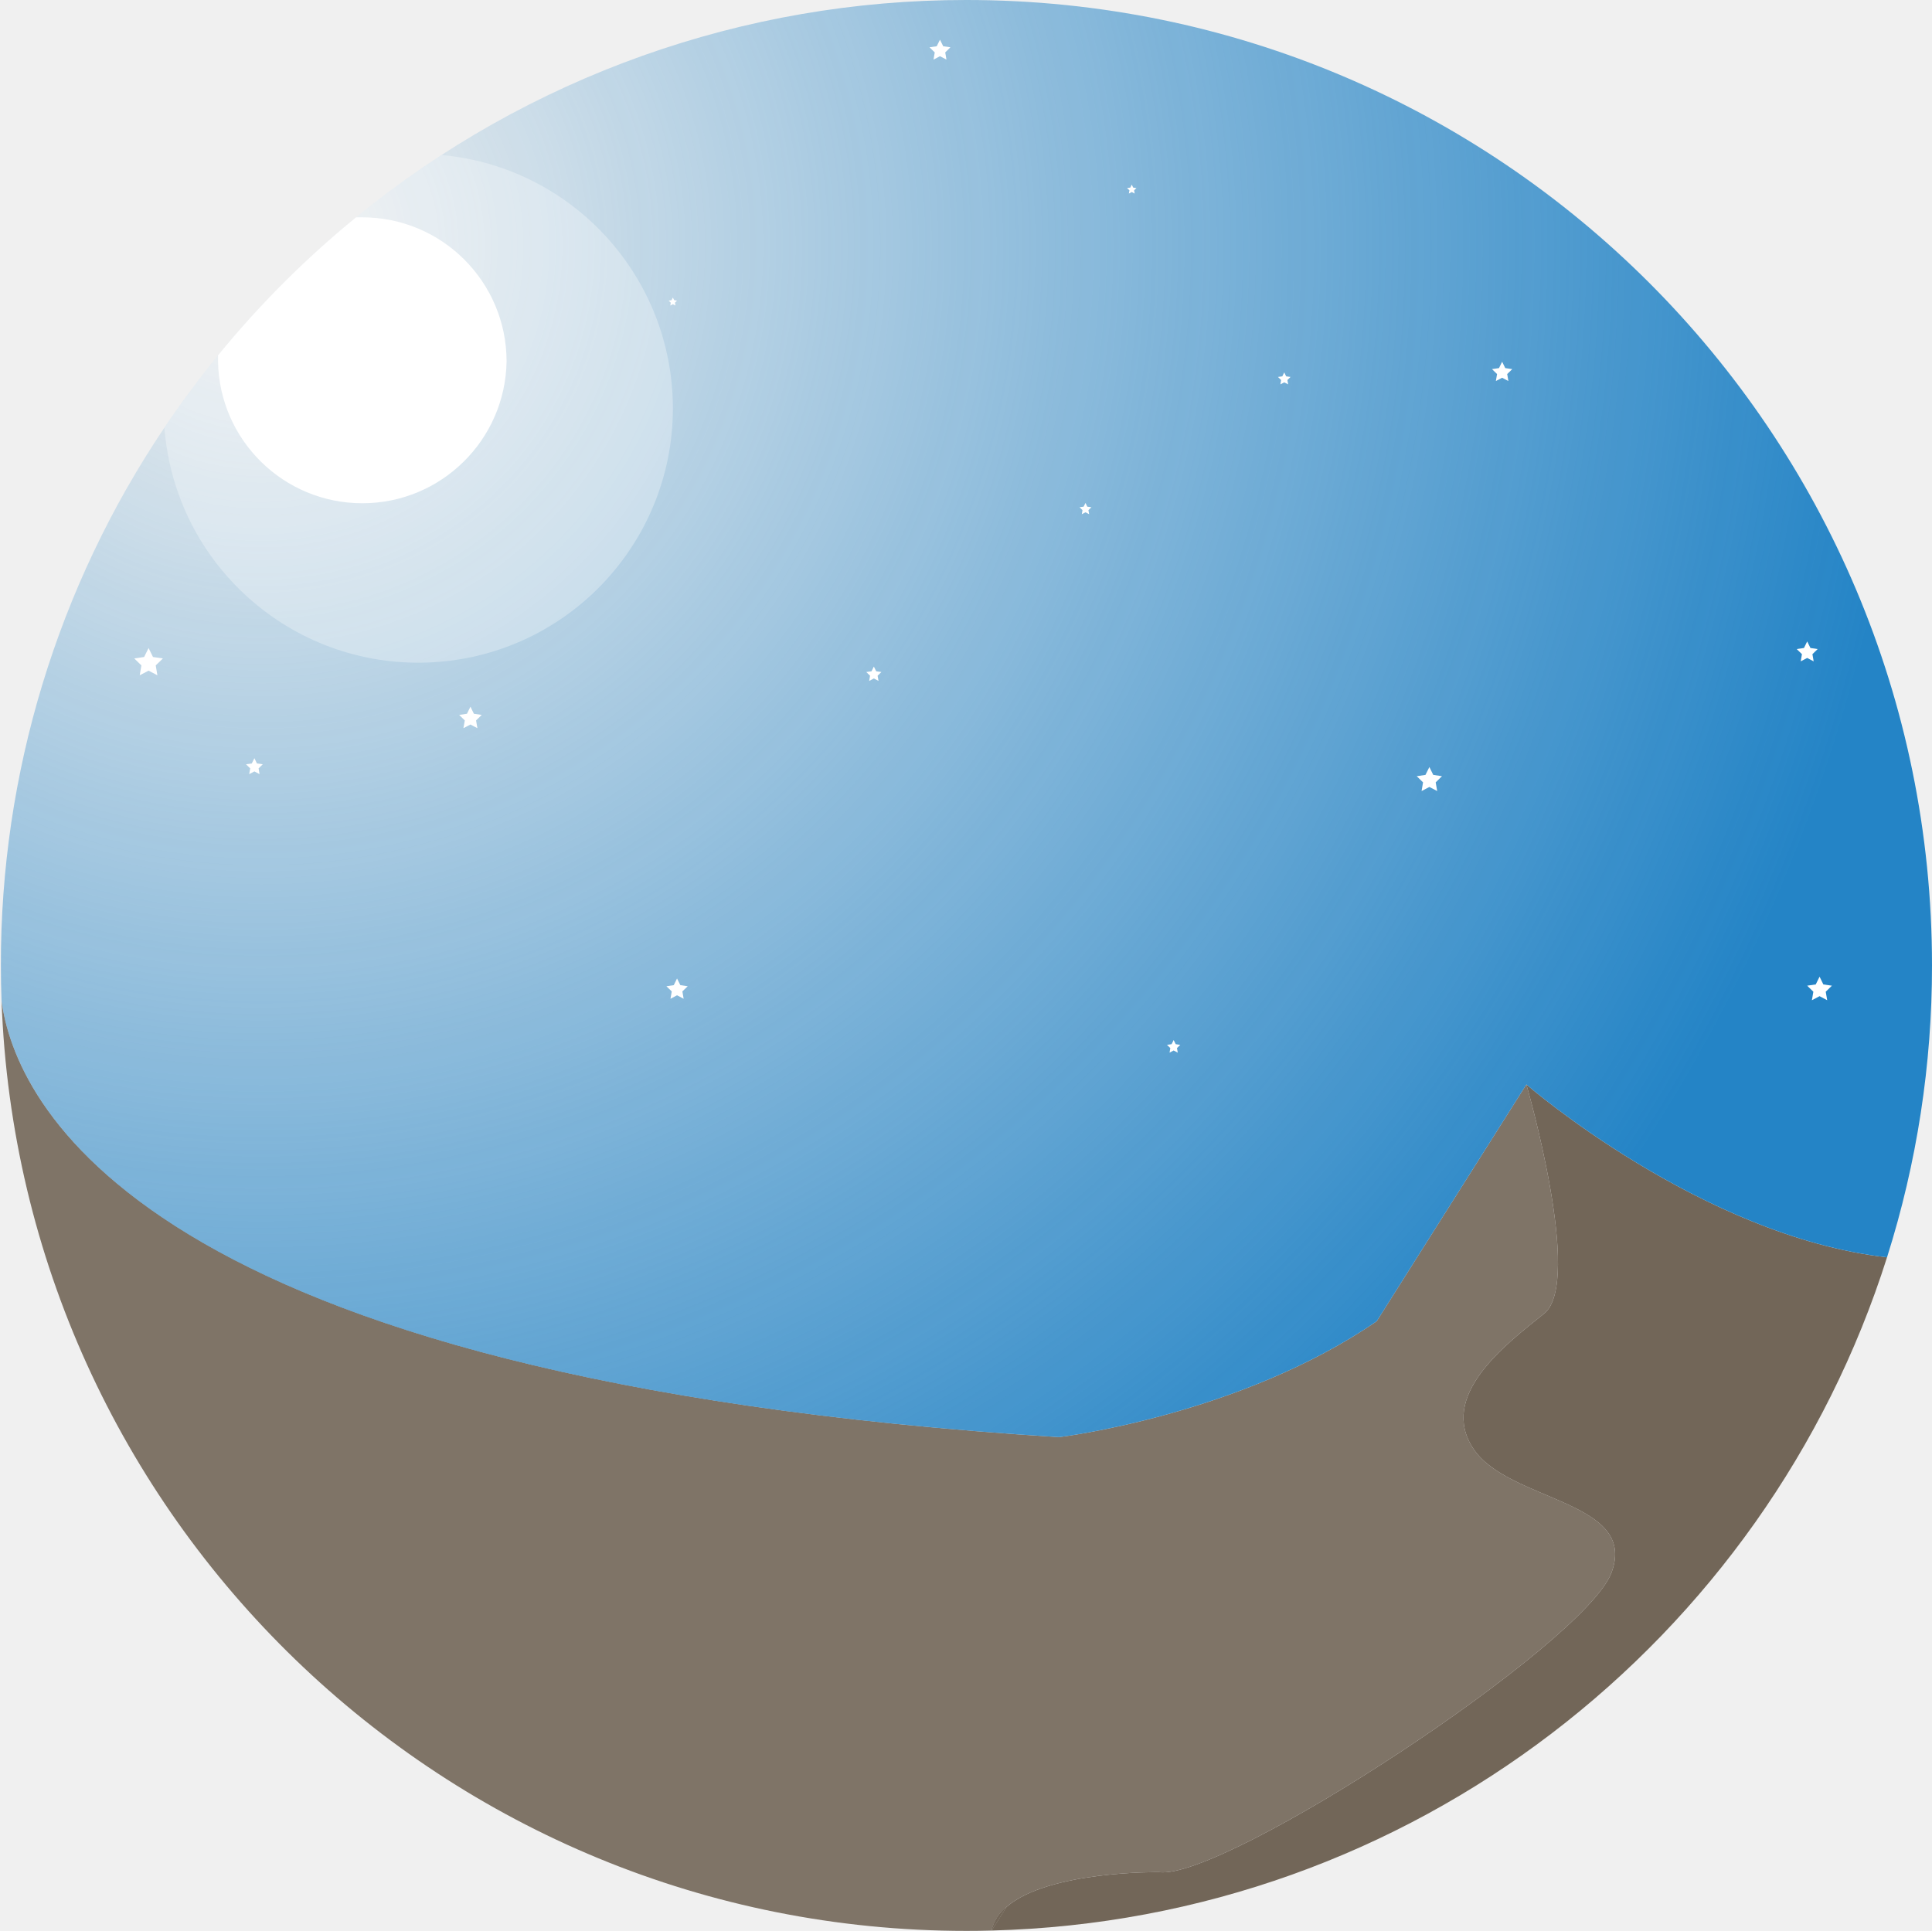
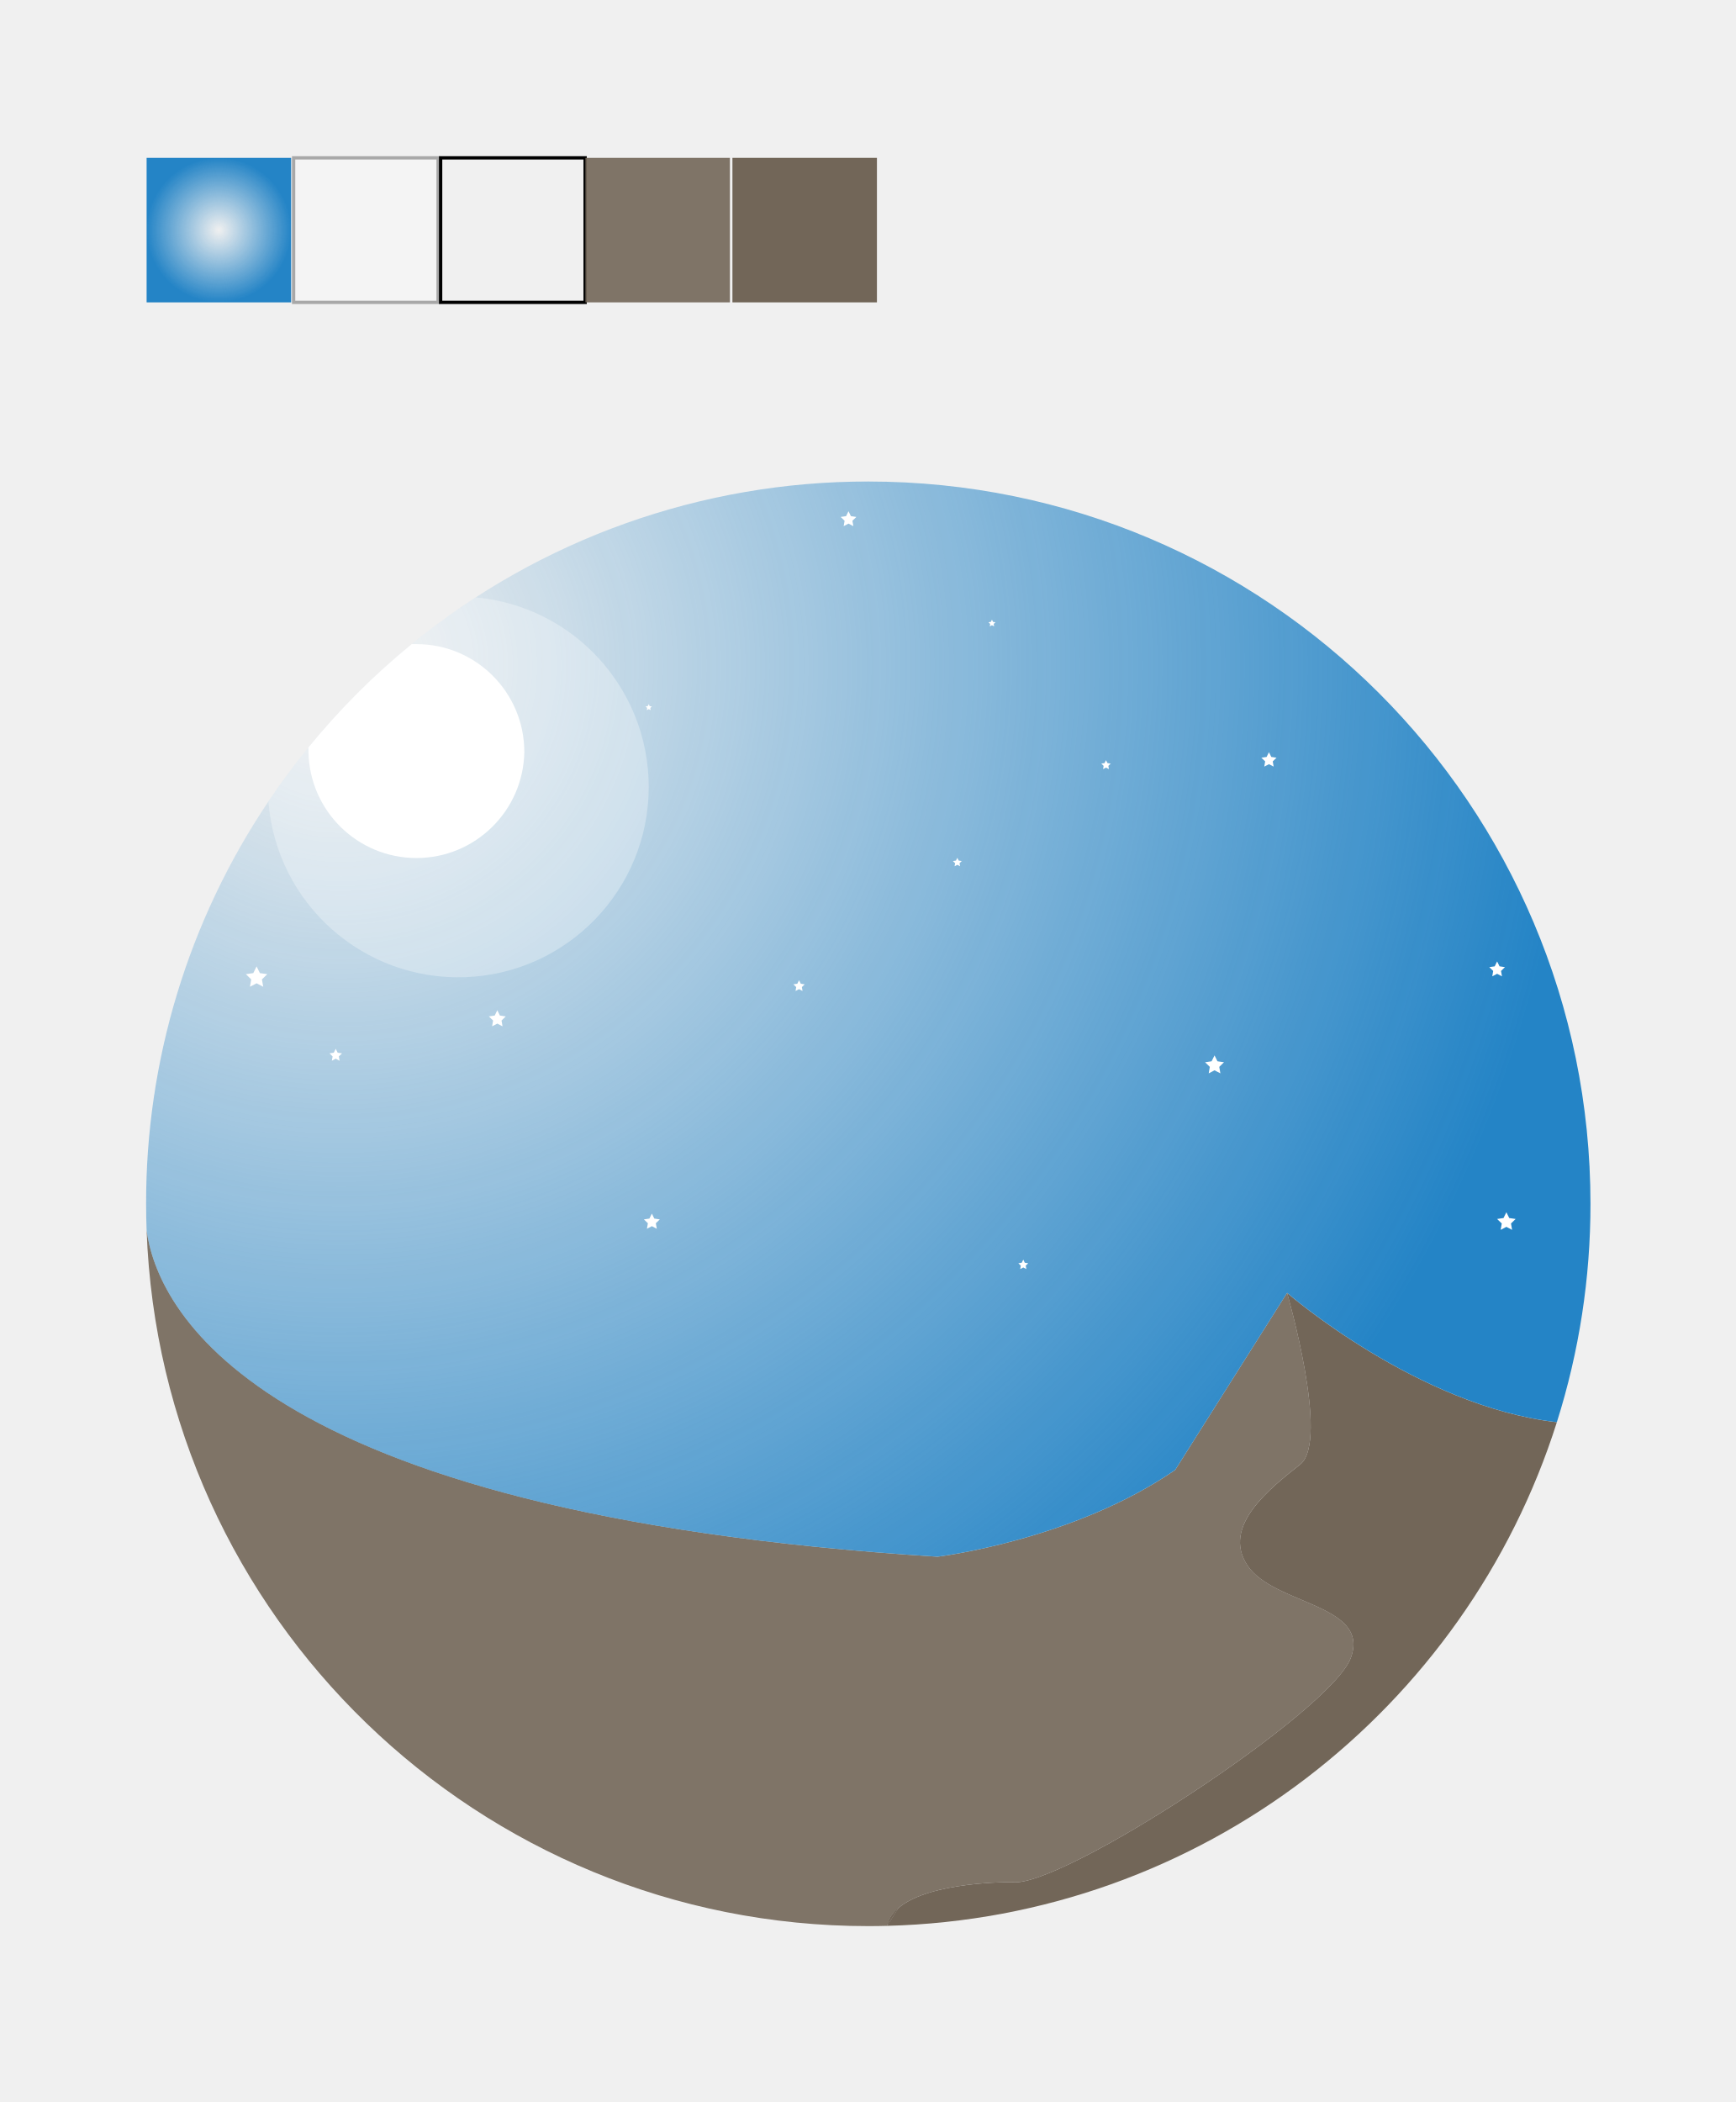
- <svg xmlns="http://www.w3.org/2000/svg" id="Layer_1" data-name="Layer 1" viewBox="0 0 438.2 437.92">
+ <svg xmlns="http://www.w3.org/2000/svg" xmlns:xlink="http://www.w3.org/1999/xlink" id="Layer_1" data-name="Layer 1" viewBox="0 0 526.42 637.34">
  <defs>
-     <style>.cls-1,.cls-2{fill:#726658;}.cls-2{opacity:0.9;}.cls-3{fill:url(#radial-gradient);}.cls-4{fill:none;}.cls-5,.cls-6{fill:#fff;}.cls-5{opacity:0.3;}</style>
-     <radialGradient id="radial-gradient" cx="59.2" cy="55.82" r="374.83" gradientUnits="userSpaceOnUse">
+     <style>.cls-1,.cls-2{fill:#726658;}.cls-2{opacity:0.9;}.cls-3{fill:url(#radial-gradient);}.cls-4,.cls-9{fill:none;}.cls-5,.cls-6,.cls-8{fill:#fff;}.cls-5,.cls-8{opacity:0.3;}.cls-7{fill:url(#radial-gradient-2);}.cls-8,.cls-9{stroke:#010101;stroke-miterlimit:10;}</style>
+     <radialGradient id="radial-gradient" cx="103.31" cy="201.83" r="374.83" gradientUnits="userSpaceOnUse">
      <stop offset="0" stop-color="#2484c6" stop-opacity="0" />
      <stop offset="1" stop-color="#2484c6" />
    </radialGradient>
+     <radialGradient id="radial-gradient-2" cx="66.37" cy="69.77" r="21.91" xlink:href="#radial-gradient" />
  </defs>
-   <path class="cls-1" d="M428,285.21C400.5,372.08,320.28,435.49,224.9,437.92l3.37-5.34c9.49-8.26,34.6-7.91,34.6-7.91,14.66,2,96.66-51.67,102.66-68s-23.33-16-31.33-28,7-23.5,16-30.67-4-52-4-52S385.82,280.42,428,285.21Z" />
-   <path class="cls-2" d="M365.53,356.67c-6,16.33-88,70-102.66,68,0,0-25.11-.35-34.6,7.91a9.87,9.87,0,0,0-3.37,5.34c-1.9.06-3.79.08-5.7.08C100.94,438,4.57,344.26.35,227c3,22.6,30.44,85.87,239.85,99,0,0,41-4.92,72.06-26.3L346.2,246s13,44.83,4,52-24,18.67-16,30.67S371.53,340.33,365.53,356.67Z" />
-   <path class="cls-1" d="M228.27,432.58l-3.37,5.34A9.87,9.87,0,0,1,228.27,432.58Z" />
-   <path class="cls-3" d="M438.2,219A218.75,218.75,0,0,1,428,285.21C385.82,280.42,346.2,246,346.2,246l-33.94,53.7C281.19,321.08,240.2,326,240.2,326,30.79,312.91,3.39,249.64.35,227q-.15-4-.15-8A217.9,217.9,0,0,1,37.29,97Q43,88.51,49.48,80.58a221.53,221.53,0,0,1,31.3-31.3A218.45,218.45,0,0,1,219.2,0C340.15,0,438.2,98.05,438.2,219Z" />
-   <path class="cls-4" d="M.35,227a28.82,28.82,0,0,1-.15-8" />
-   <path class="cls-1" d="M228.27,432.58l-3.37,5.34A9.87,9.87,0,0,1,228.27,432.58Z" />
-   <path class="cls-5" d="M152.62,92.67A57.75,57.75,0,0,1,37.29,97Q43,88.51,49.48,80.58a221.53,221.53,0,0,1,31.3-31.3,218.73,218.73,0,0,1,19.36-14.12A57.75,57.75,0,0,1,152.62,92.67Z" />
-   <path class="cls-6" d="M114.9,82a32.73,32.73,0,0,1-65.45,0c0-.47,0-.94,0-1.4a221.53,221.53,0,0,1,31.3-31.3c.46,0,.93,0,1.4,0A32.72,32.72,0,0,1,114.9,82Z" />
-   <polygon class="cls-6" points="291.28 84.48 291.72 85.37 292.71 85.51 292 86.21 292.17 87.19 291.28 86.73 290.4 87.19 290.57 86.21 289.86 85.51 290.84 85.37 291.28 84.48" />
-   <polygon class="cls-6" points="340.7 82.06 341.41 83.5 343 83.73 341.85 84.85 342.12 86.43 340.7 85.69 339.28 86.43 339.55 84.85 338.4 83.73 339.99 83.5 340.7 82.06" />
-   <polygon class="cls-6" points="213.2 9 213.93 10.49 215.57 10.73 214.39 11.89 214.67 13.52 213.2 12.75 211.73 13.52 212.01 11.89 210.82 10.73 212.46 10.49 213.2 9" />
-   <polygon class="cls-6" points="198.2 151.2 198.73 152.27 199.91 152.44 199.05 153.28 199.26 154.46 198.2 153.9 197.14 154.46 197.34 153.28 196.48 152.44 197.67 152.27 198.2 151.2" />
-   <polygon class="cls-6" points="324.2 173.99 325.08 175.78 327.06 176.07 325.63 177.47 325.97 179.44 324.2 178.51 322.43 179.44 322.76 177.47 321.33 176.07 323.31 175.78 324.2 173.99" />
-   <polygon class="cls-6" points="256.7 41.88 257.02 42.55 257.76 42.66 257.23 43.17 257.35 43.91 256.7 43.56 256.04 43.91 256.17 43.17 255.63 42.66 256.37 42.55 256.7 41.88" />
-   <polygon class="cls-6" points="246.2 114.09 246.61 114.93 247.54 115.06 246.87 115.72 247.03 116.64 246.2 116.21 245.37 116.64 245.52 115.72 244.85 115.06 245.78 114.93 246.2 114.09" />
-   <polygon class="cls-6" points="152.61 67.5 152.91 68.09 153.56 68.19 153.09 68.66 153.2 69.31 152.61 69 152.03 69.31 152.14 68.66 151.66 68.19 152.32 68.09 152.61 67.5" />
-   <polygon class="cls-6" points="33.7 147 34.7 149.03 36.95 149.36 35.32 150.94 35.7 153.18 33.7 152.13 31.69 153.18 32.07 150.94 30.45 149.36 32.69 149.03 33.7 147" />
-   <polygon class="cls-6" points="57.7 171.99 58.28 173.18 59.6 173.37 58.65 174.29 58.87 175.6 57.7 174.99 56.52 175.6 56.75 174.29 55.8 173.37 57.11 173.18 57.7 171.99" />
-   <polygon class="cls-6" points="106.7 160.31 107.49 161.91 109.26 162.17 107.98 163.42 108.28 165.18 106.7 164.35 105.11 165.18 105.42 163.42 104.14 162.17 105.91 161.91 106.7 160.31" />
-   <polygon class="cls-6" points="153.56 221.96 154.31 223.47 155.98 223.72 154.77 224.89 155.06 226.56 153.56 225.77 152.07 226.56 152.36 224.89 151.15 223.72 152.82 223.47 153.56 221.96" />
-   <polygon class="cls-6" points="266.2 235.92 266.66 236.86 267.7 237.01 266.95 237.74 267.13 238.78 266.2 238.29 265.27 238.78 265.44 237.74 264.69 237.01 265.73 236.86 266.2 235.92" />
-   <polygon class="cls-6" points="412.7 221.55 413.56 223.31 415.5 223.59 414.1 224.96 414.43 226.89 412.7 225.97 410.96 226.89 411.29 224.96 409.89 223.59 411.83 223.31 412.7 221.55" />
-   <polygon class="cls-6" points="409.89 145.5 410.63 146.99 412.27 147.23 411.08 148.39 411.36 150.02 409.89 149.25 408.42 150.02 408.7 148.39 407.51 147.23 409.16 146.99 409.89 145.5" />
+   <path class="cls-1" d="M472.12,431.22C444.61,518.09,364.39,581.5,269,583.93l3.37-5.34c9.49-8.26,34.6-7.91,34.6-7.91,14.66,2,96.66-51.67,102.66-68s-23.33-16-31.33-28,7-23.5,16-30.67-4-52-4-52S429.93,426.43,472.12,431.22Z" />
+   <path class="cls-2" d="M409.64,502.68c-6,16.33-88,70-102.66,68,0,0-25.11-.35-34.6,7.91a9.87,9.87,0,0,0-3.37,5.34c-1.9.06-3.79.08-5.7.08-118.26,0-214.63-93.74-218.85-211,3,22.6,30.44,85.87,239.85,99,0,0,41-4.92,72.06-26.3L390.31,392s13,44.83,4,52-24,18.67-16,30.67S415.64,486.34,409.64,502.68Z" />
+   <path class="cls-1" d="M272.38,578.59,269,583.93A9.87,9.87,0,0,1,272.38,578.59Z" />
+   <path class="cls-3" d="M482.31,365a218.75,218.75,0,0,1-10.19,66.21C429.93,426.43,390.31,392,390.31,392l-33.94,53.7C325.3,467.09,284.31,472,284.31,472,74.9,458.92,47.5,395.65,44.46,373.05q-.15-4-.15-8A217.9,217.9,0,0,1,81.4,243q5.7-8.52,12.19-16.45a221.53,221.53,0,0,1,31.3-31.3A218.45,218.45,0,0,1,263.31,146C384.26,146,482.31,244.06,482.31,365Z" />
+   <path class="cls-4" d="M44.46,373.05a28.82,28.82,0,0,1-.15-8" />
+   <path class="cls-1" d="M272.38,578.59,269,583.93A9.87,9.87,0,0,1,272.38,578.59Z" />
+   <path class="cls-5" d="M196.73,238.68A57.75,57.75,0,0,1,81.4,243q5.7-8.52,12.19-16.45a221.53,221.53,0,0,1,31.3-31.3,218.73,218.73,0,0,1,19.36-14.12A57.75,57.75,0,0,1,196.73,238.68Z" />
+   <path class="cls-6" d="M159,228a32.73,32.73,0,0,1-65.45,0c0-.47,0-.94,0-1.4a221.53,221.53,0,0,1,31.3-31.3c.46,0,.93,0,1.4,0A32.72,32.72,0,0,1,159,228Z" />
+   <polygon class="cls-6" points="335.39 230.49 335.84 231.38 336.82 231.52 336.11 232.22 336.28 233.2 335.39 232.74 334.51 233.2 334.68 232.22 333.97 231.52 334.95 231.38 335.39 230.49" />
+   <polygon class="cls-6" points="384.81 228.07 385.52 229.51 387.11 229.74 385.96 230.86 386.23 232.44 384.81 231.7 383.39 232.44 383.66 230.86 382.51 229.74 384.1 229.51 384.81 228.07" />
+   <polygon class="cls-6" points="257.31 155.01 258.04 156.5 259.69 156.74 258.5 157.9 258.78 159.53 257.31 158.76 255.84 159.53 256.12 157.9 254.93 156.74 256.57 156.5 257.31 155.01" />
+   <polygon class="cls-6" points="242.31 297.21 242.84 298.28 244.02 298.45 243.17 299.29 243.37 300.47 242.31 299.91 241.25 300.47 241.45 299.29 240.59 298.45 241.78 298.28 242.31 297.21" />
+   <polygon class="cls-6" points="368.31 320 369.19 321.79 371.18 322.08 369.74 323.48 370.08 325.45 368.31 324.52 366.54 325.45 366.88 323.48 365.44 322.08 367.42 321.79 368.31 320" />
+   <polygon class="cls-6" points="300.81 187.89 301.14 188.56 301.87 188.66 301.34 189.18 301.47 189.91 300.81 189.57 300.15 189.91 300.28 189.18 299.75 188.66 300.48 188.56 300.81 187.89" />
+   <polygon class="cls-6" points="290.31 260.1 290.73 260.94 291.65 261.07 290.98 261.73 291.14 262.65 290.31 262.22 289.48 262.65 289.64 261.73 288.96 261.07 289.89 260.94 290.31 260.1" />
+   <polygon class="cls-6" points="196.73 213.51 197.02 214.11 197.68 214.2 197.2 214.66 197.31 215.32 196.73 215.01 196.14 215.32 196.25 214.66 195.77 214.2 196.43 214.11 196.73 213.51" />
+   <polygon class="cls-6" points="77.81 293.01 78.81 295.05 81.06 295.37 79.43 296.96 79.82 299.19 77.81 298.14 75.8 299.19 76.18 296.96 74.56 295.37 76.81 295.05 77.81 293.01" />
+   <polygon class="cls-6" points="101.81 318 102.4 319.19 103.71 319.38 102.76 320.31 102.98 321.62 101.81 321 100.63 321.62 100.86 320.31 99.91 319.38 101.22 319.19 101.81 318" />
+   <polygon class="cls-6" points="150.81 306.32 151.6 307.92 153.37 308.18 152.09 309.43 152.39 311.19 150.81 310.36 149.23 311.19 149.53 309.43 148.25 308.18 150.02 307.92 150.81 306.32" />
+   <polygon class="cls-6" points="197.68 367.97 198.42 369.48 200.09 369.73 198.88 370.9 199.17 372.57 197.68 371.78 196.18 372.57 196.47 370.9 195.26 369.73 196.93 369.48 197.68 367.97" />
+   <polygon class="cls-6" points="310.31 381.93 310.77 382.87 311.81 383.02 311.06 383.75 311.24 384.79 310.31 384.3 309.38 384.79 309.56 383.75 308.81 383.02 309.84 382.87 310.31 381.93" />
+   <polygon class="cls-6" points="456.81 367.56 457.68 369.32 459.61 369.6 458.21 370.97 458.54 372.9 456.81 371.99 455.07 372.9 455.41 370.97 454 369.6 455.94 369.32 456.81 367.56" />
+   <polygon class="cls-6" points="454 291.51 454.74 293 456.38 293.24 455.19 294.4 455.47 296.03 454 295.26 452.53 296.03 452.81 294.4 451.63 293.24 453.27 293 454 291.51" />
+   <rect class="cls-7" x="44.46" y="47.86" width="43.82" height="43.82" />
+   <rect class="cls-8" x="89.04" y="47.86" width="43.82" height="43.82" />
+   <rect class="cls-9" x="133.62" y="47.86" width="43.82" height="43.82" />
+   <rect class="cls-2" x="177.53" y="47.86" width="43.82" height="43.82" />
+   <rect class="cls-1" x="222.11" y="47.86" width="43.82" height="43.82" />
</svg>
